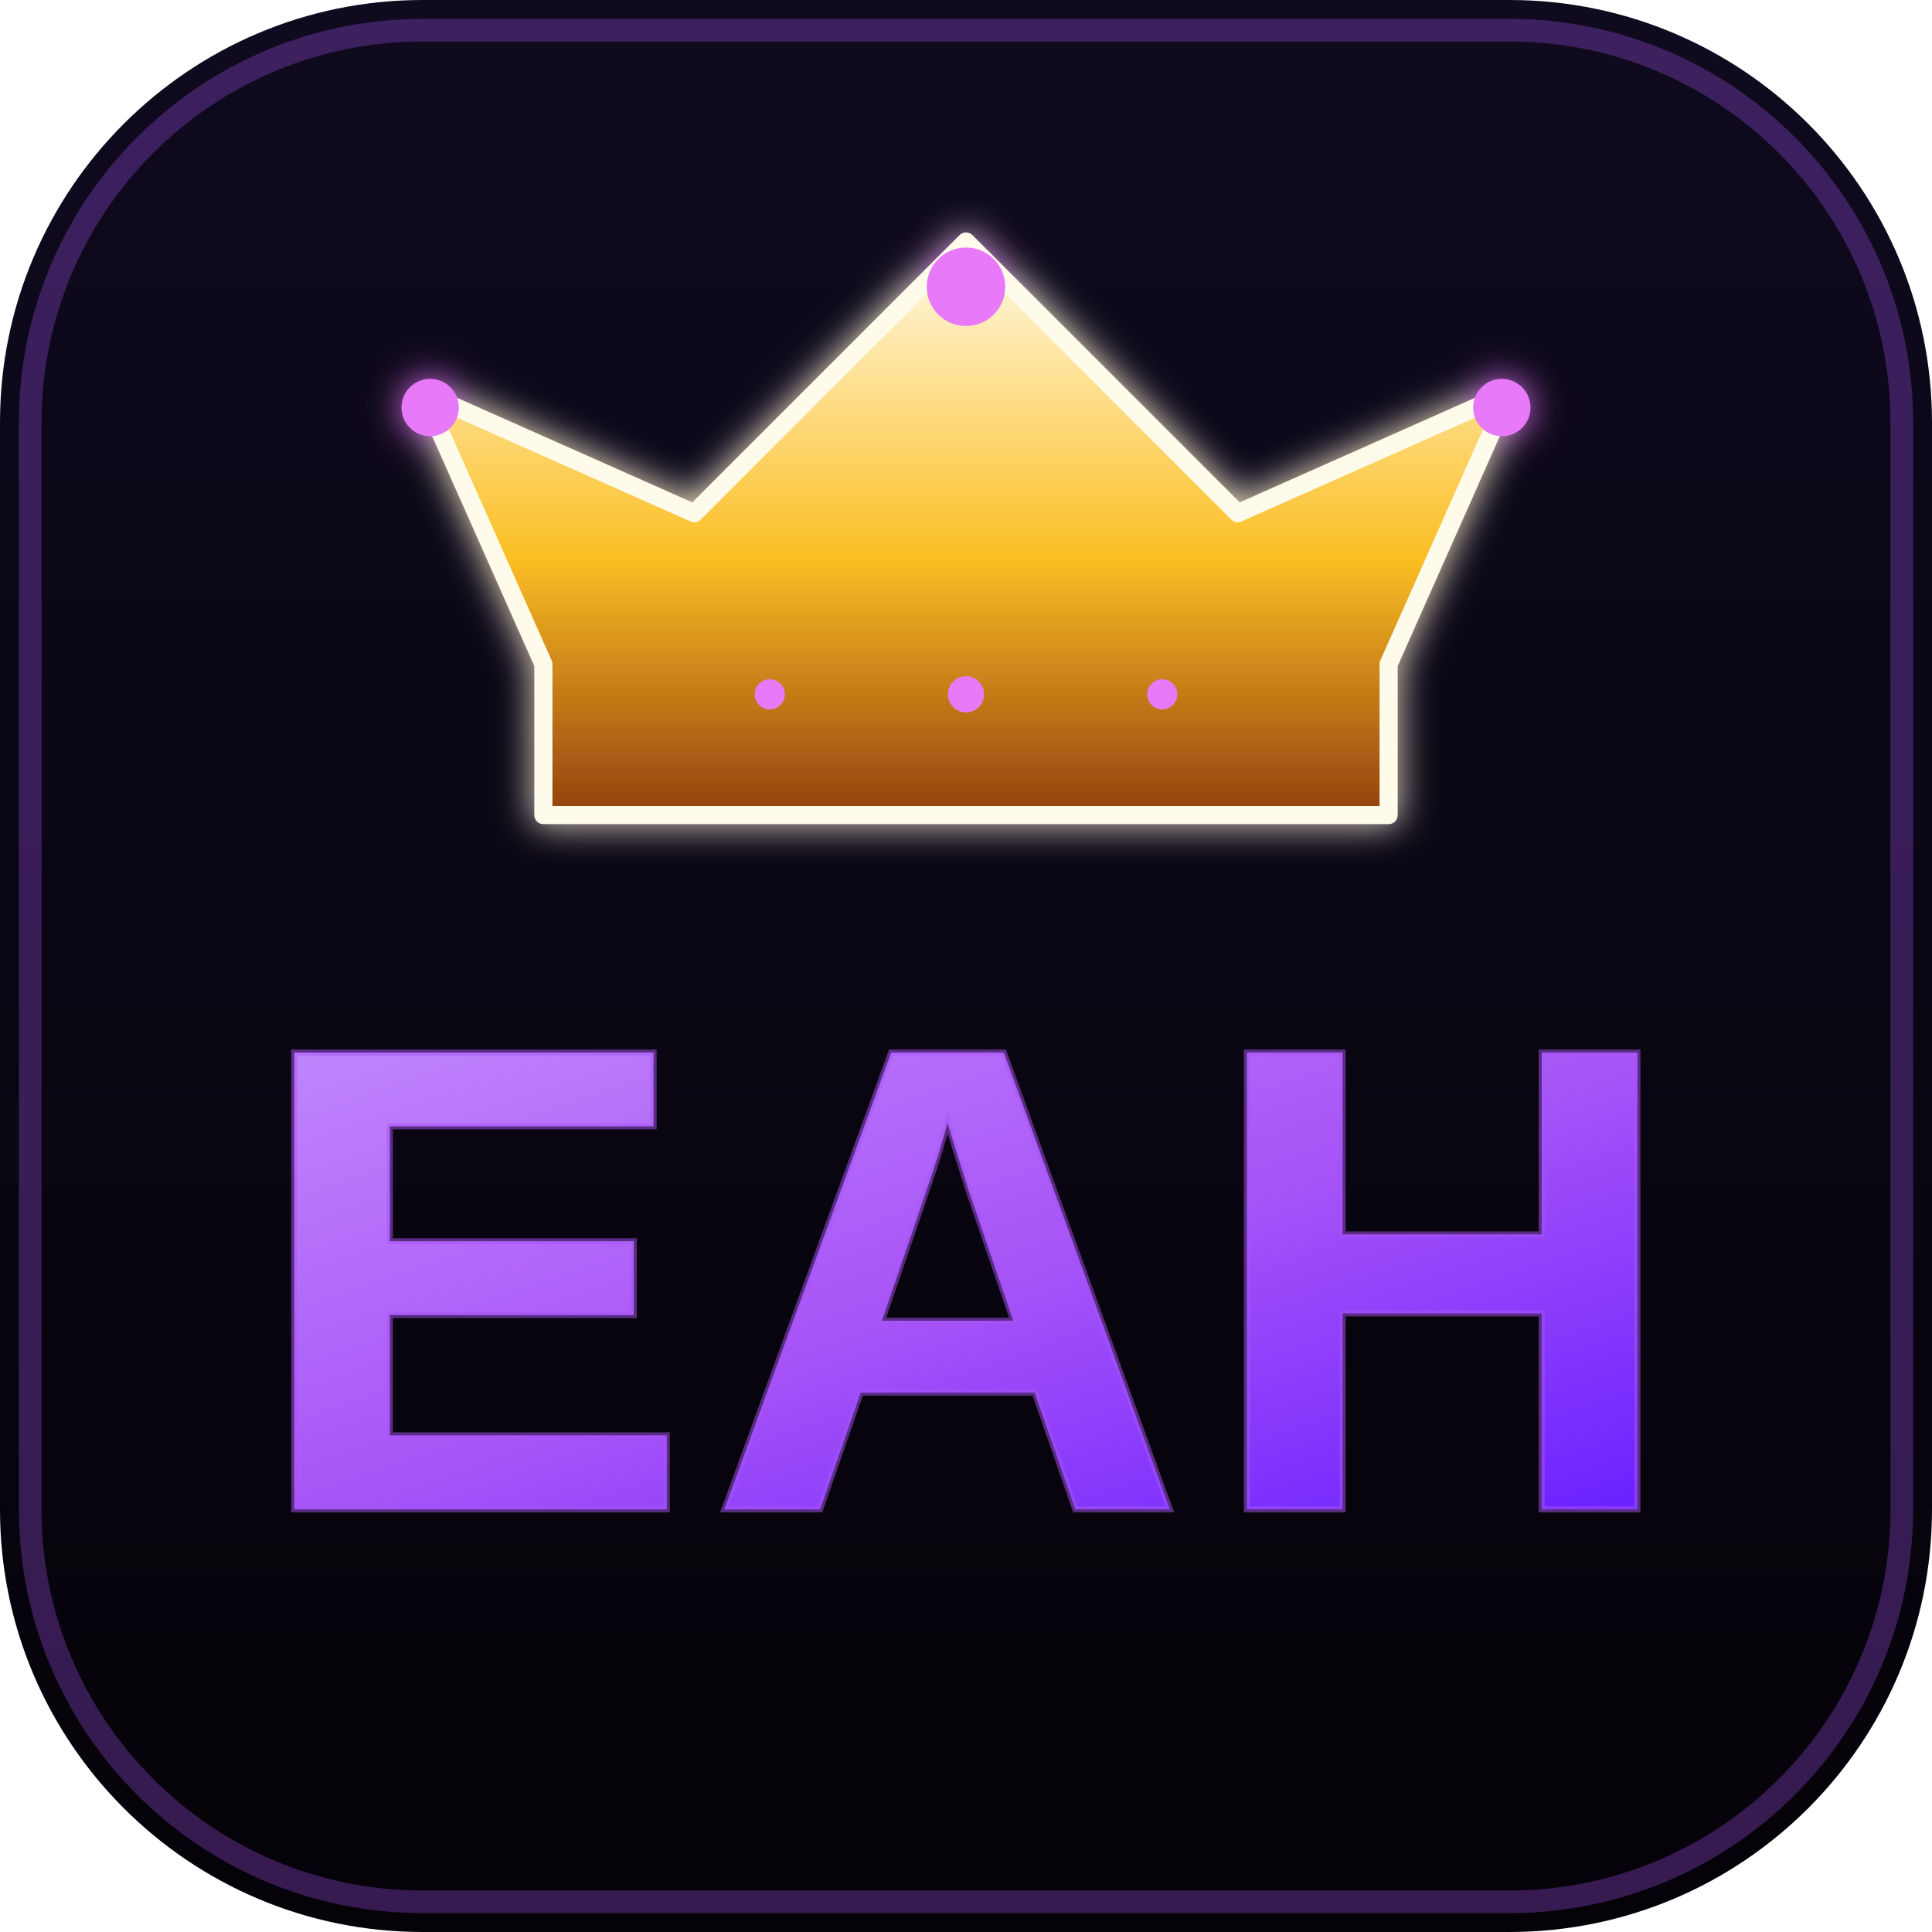
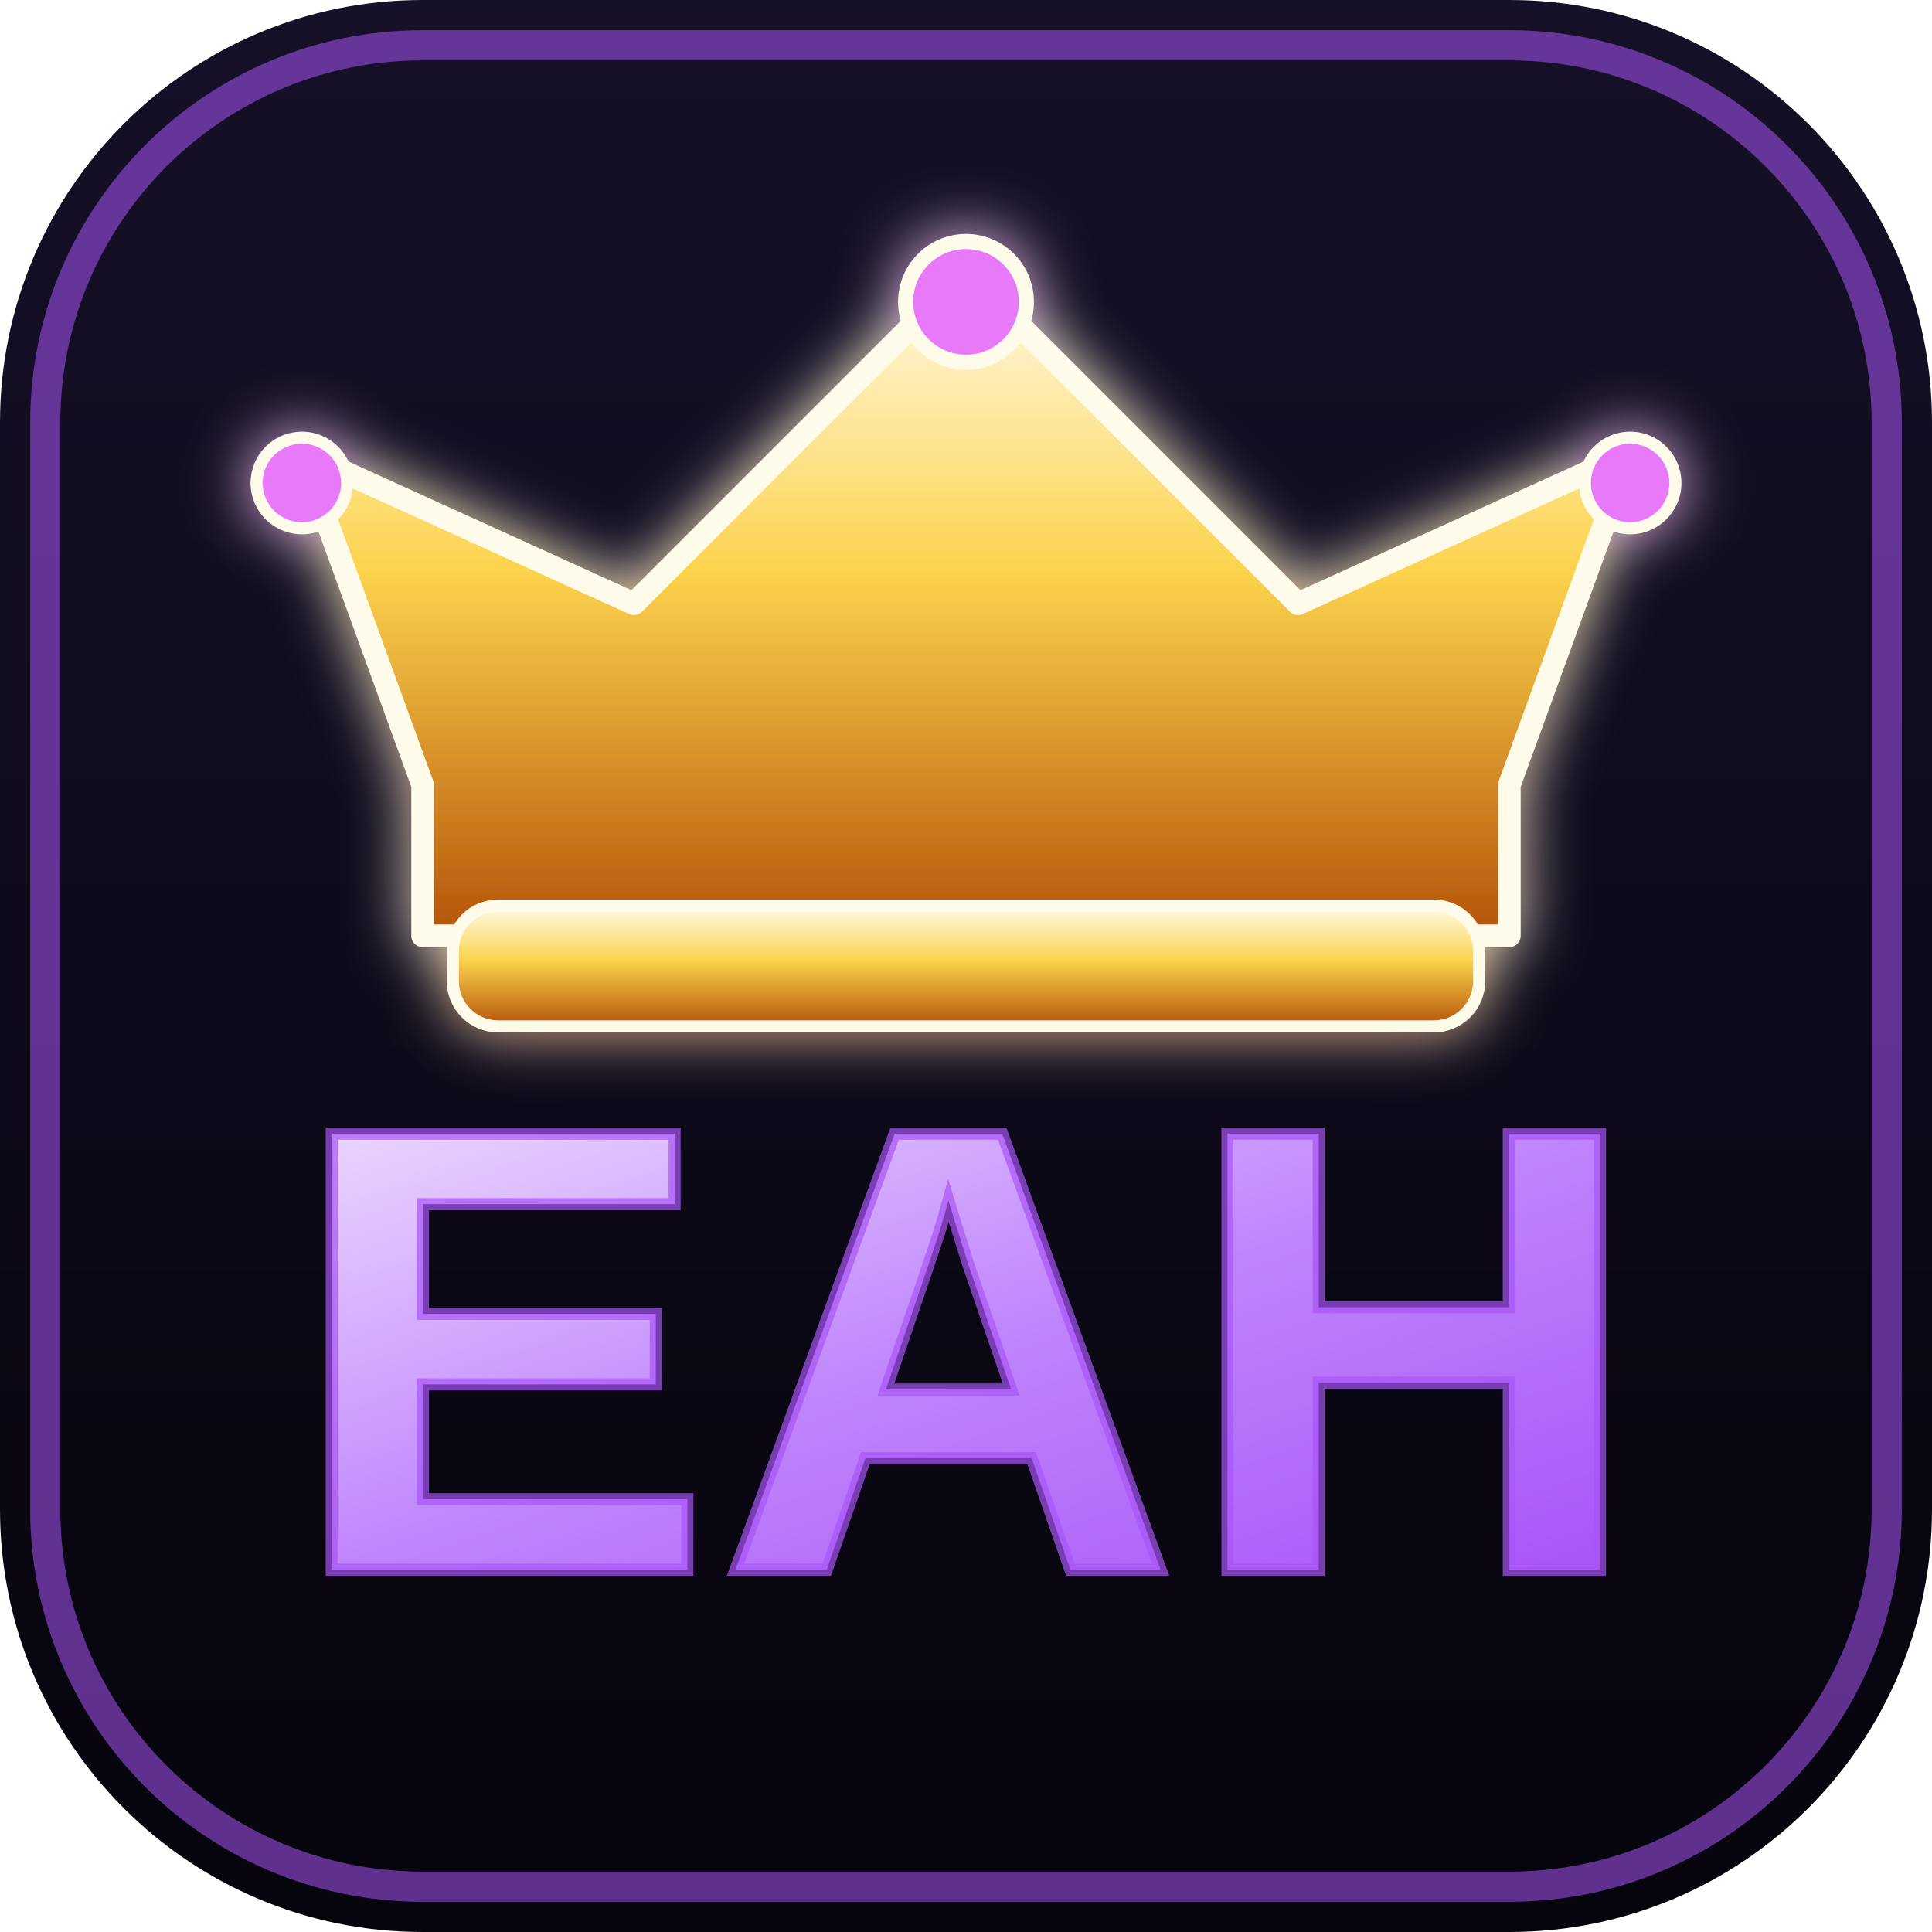
<svg xmlns="http://www.w3.org/2000/svg" viewBox="0 0 128 128" width="128" height="128">
  <defs>
    <linearGradient id="bg" x1="0" y1="0" x2="0" y2="1">
-       <stop offset="0%" stop-color="#0F0A1E" />
-       <stop offset="100%" stop-color="#050208" />
+       <stop offset="0%" stop-color="#161028" />
+       <stop offset="100%" stop-color="#06040C" />
    </linearGradient>
    <linearGradient id="crown" x1="0" y1="0" x2="0" y2="1">
      <stop offset="0%" stop-color="#FFFBEB" />
-       <stop offset="55%" stop-color="#FBBF24" />
-       <stop offset="100%" stop-color="#92400E" />
+       <stop offset="45%" stop-color="#FCD34D" />
+       <stop offset="100%" stop-color="#B45309" />
    </linearGradient>
    <linearGradient id="neon" x1="0" y1="0" x2="1" y2="1">
-       <stop offset="0%" stop-color="#C084FC" />
-       <stop offset="50%" stop-color="#A855F7" />
-       <stop offset="100%" stop-color="#6B21FF" />
+       <stop offset="0%" stop-color="#E9D5FF" />
+       <stop offset="50%" stop-color="#C084FC" />
+       <stop offset="100%" stop-color="#A855F7" />
    </linearGradient>
    <filter id="glow" x="-50%" y="-50%" width="200%" height="200%">
-       <feGaussianBlur stdDeviation="1.2" result="blur" />
+       <feGaussianBlur stdDeviation="2" result="blur" />
      <feMerge>
        <feMergeNode in="blur" />
        <feMergeNode in="SourceGraphic" />
      </feMerge>
    </filter>
  </defs>
  <rect width="128" height="128" rx="28" fill="url(#bg)" />
-   <rect x="2" y="2" width="124" height="124" rx="26" fill="none" stroke="#A855F7" stroke-opacity="0.3" stroke-width="1.5" />
+   <rect x="3" y="3" width="122" height="122" rx="25" fill="none" stroke="#A855F7" stroke-opacity="0.55" stroke-width="2" />
  <g filter="url(#glow)">
-     <path d="M36 44 L28 26 L46 34 L64 16 L82 34 L100 26 L92 44 L92 54 L36 54 Z" fill="url(#crown)" stroke="#FFFBEB" stroke-width="1.2" stroke-linejoin="round" />
-     <circle cx="64" cy="19" r="2.6" fill="#E879F9" />
-     <circle cx="28.5" cy="27" r="1.9" fill="#E879F9" />
-     <circle cx="99.5" cy="27" r="1.9" fill="#E879F9" />
-     <circle cx="51" cy="46" r="1" fill="#E879F9" />
-     <circle cx="64" cy="46" r="1.2" fill="#E879F9" />
-     <circle cx="77" cy="46" r="1" fill="#E879F9" />
+     <path d="M28 52 L20 30 L42 40 L64 18 L86 40 L108 30 L100 52 L100 62 L28 62 Z" fill="url(#crown)" stroke="#FFFBEB" stroke-width="1.5" stroke-linejoin="round" />
+     <rect x="30" y="60" width="68" height="8" rx="3" fill="url(#crown)" stroke="#FFFBEB" stroke-width="0.8" />
+     <circle cx="64" cy="20" r="4" fill="#E879F9" stroke="#FFFBEB" stroke-width="1" />
+     <circle cx="20" cy="32" r="3" fill="#E879F9" stroke="#FFFBEB" stroke-width="0.8" />
+     <circle cx="108" cy="32" r="3" fill="#E879F9" stroke="#FFFBEB" stroke-width="0.8" />
  </g>
-   <text x="64" y="100" text-anchor="middle" font-family="Cairo, 'Segoe UI', Arial, Helvetica, sans-serif" font-size="44" font-weight="900" letter-spacing="1" fill="url(#neon)" stroke="#A855F7" stroke-width="0.4" stroke-opacity="0.5">EAH</text>
+   <text x="64" y="104" text-anchor="middle" font-family="Cairo, 'Segoe UI', Arial, Helvetica, sans-serif" font-size="42" font-weight="900" letter-spacing="0.5" fill="url(#neon)" stroke="#A855F7" stroke-width="0.8" stroke-opacity="0.7">EAH</text>
</svg>
